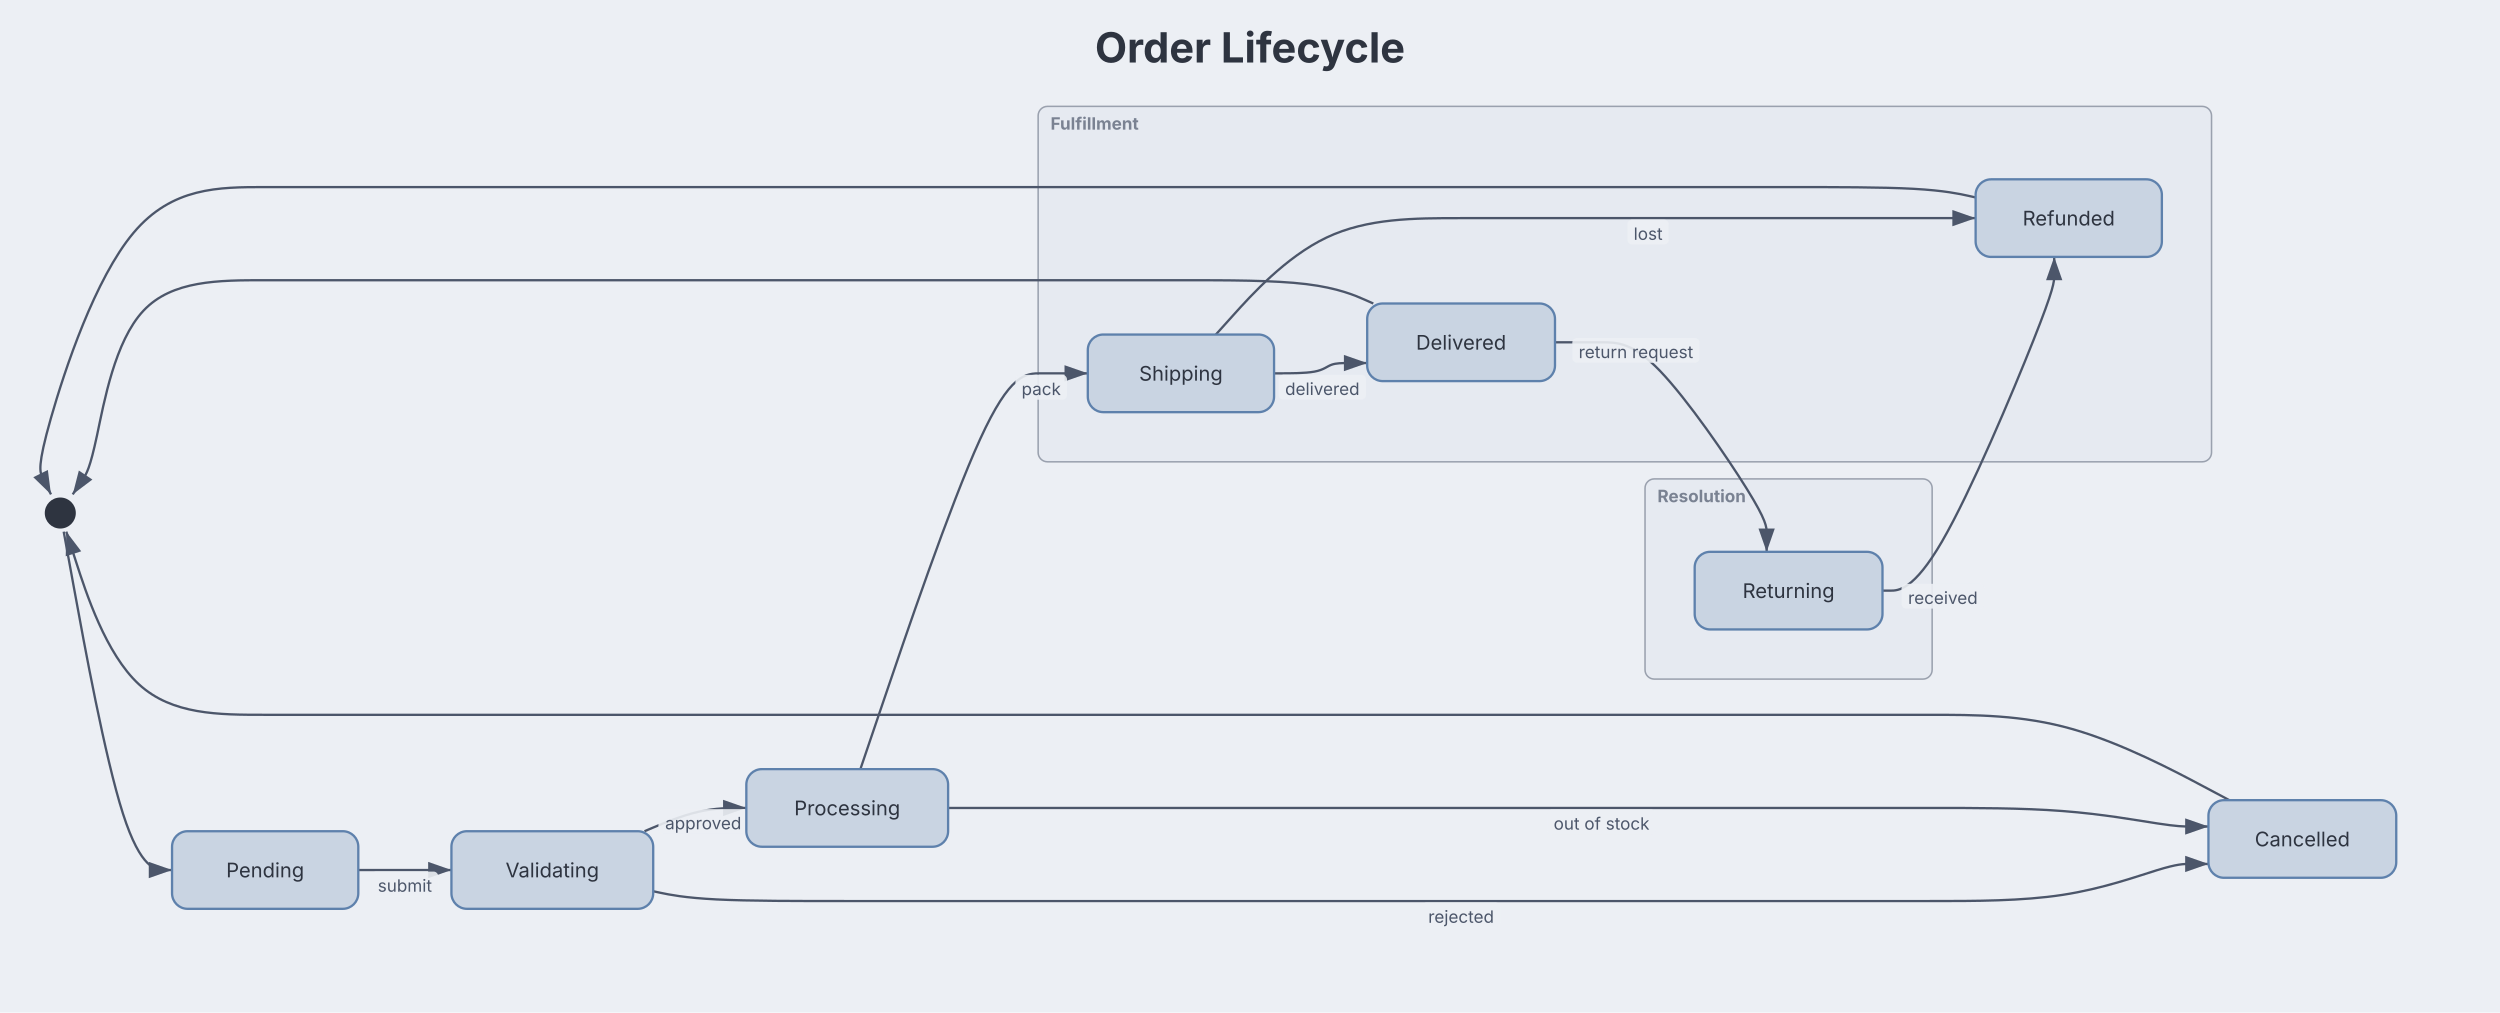
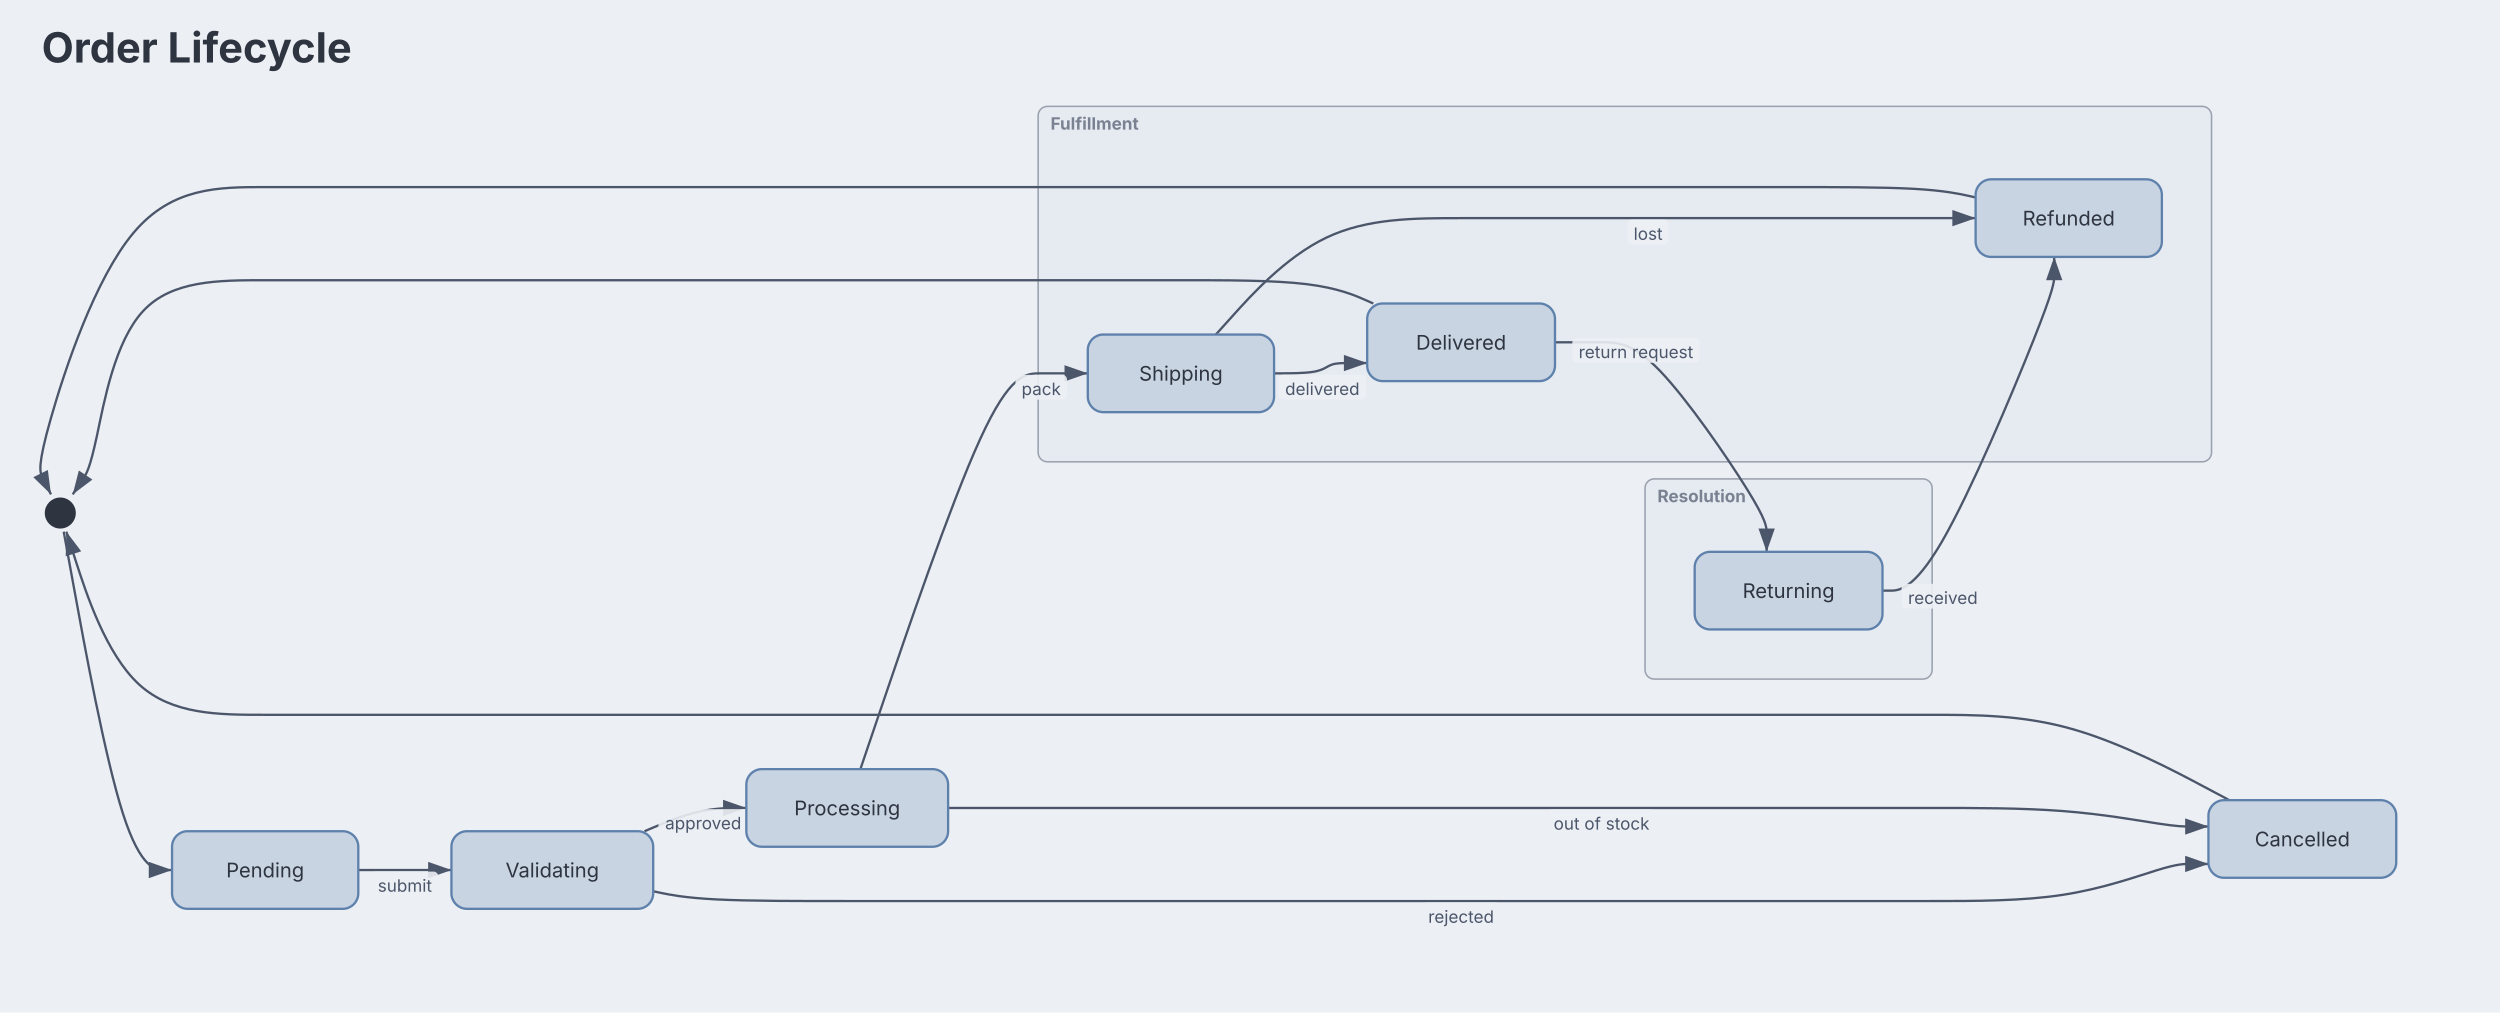
<svg xmlns="http://www.w3.org/2000/svg" aria-describedby="dgmo-desc-f90bc583" role="img" aria-label="Order Lifecycle — State diagram" data-dgmo-cue="light" width="1200" height="486.037" viewBox="0 0 1200 486.037" preserveAspectRatio="xMidYMin meet" style="font-family: Inter, system-ui, Avenir, Helvetica, Arial, sans-serif; background: rgb(236, 239, 244);">
  <style>.st-node:hover{filter:saturate(1.4) brightness(1.06)}.st-node{transition:filter .12s ease, opacity .12s ease}@media (hover:hover){svg:has(.st-node[data-node-id="pseudostate:[*]"]:hover) .st-edge-group:not([data-source="pseudostate:[*]"]):not([data-target="pseudostate:[*]"]){opacity:0.4}svg:has(.st-node[data-node-id="state:pending"]:hover) .st-edge-group:not([data-source="state:pending"]):not([data-target="state:pending"]){opacity:0.4}svg:has(.st-node[data-node-id="state:validating"]:hover) .st-edge-group:not([data-source="state:validating"]):not([data-target="state:validating"]){opacity:0.4}svg:has(.st-node[data-node-id="state:processing"]:hover) .st-edge-group:not([data-source="state:processing"]):not([data-target="state:processing"]){opacity:0.4}svg:has(.st-node[data-node-id="state:cancelled"]:hover) .st-edge-group:not([data-source="state:cancelled"]):not([data-target="state:cancelled"]){opacity:0.4}svg:has(.st-node[data-node-id="state:shipping"]:hover) .st-edge-group:not([data-source="state:shipping"]):not([data-target="state:shipping"]){opacity:0.4}svg:has(.st-node[data-node-id="state:delivered"]:hover) .st-edge-group:not([data-source="state:delivered"]):not([data-target="state:delivered"]){opacity:0.4}svg:has(.st-node[data-node-id="state:refunded"]:hover) .st-edge-group:not([data-source="state:refunded"]):not([data-target="state:refunded"]){opacity:0.4}svg:has(.st-node[data-node-id="state:returning"]:hover) .st-edge-group:not([data-source="state:returning"]):not([data-target="state:returning"]){opacity:0.4}}[data-dgmo-cue="light"] [data-node-toggle],[data-dgmo-cue="light"] [data-group-toggle],[data-dgmo-cue="light"] [data-section-toggle],[data-dgmo-cue="light"] [data-note-toggle]{cursor:pointer}[data-dgmo-cue="light"] [data-node-toggle]:hover&gt;rect:first-child,[data-dgmo-cue="light"] [data-group-toggle]:hover&gt;rect:first-child,[data-dgmo-cue="light"] [data-section-toggle]:hover&gt;rect:first-child,[data-dgmo-cue="light"] [data-note-toggle]:hover&gt;rect:first-child,[data-dgmo-cue="light"] [data-node-toggle]:hover&gt;path:first-child,[data-dgmo-cue="light"] [data-group-toggle]:hover&gt;path:first-child,[data-dgmo-cue="light"] [data-section-toggle]:hover&gt;path:first-child,[data-dgmo-cue="light"] [data-note-toggle]:hover&gt;path:first-child{filter:brightness(0.95)}[data-dgmo-cue="light"] [data-node-toggle]:hover&gt;rect[fill=transparent]:first-child,[data-dgmo-cue="light"] [data-group-toggle]:hover&gt;rect[fill=transparent]:first-child,[data-dgmo-cue="light"] [data-section-toggle]:hover&gt;rect[fill=transparent]:first-child,[data-dgmo-cue="light"] [data-note-toggle]:hover&gt;rect[fill=transparent]:first-child{fill:#000;fill-opacity:0.05}[data-dgmo-cue="light"] .dgmo-collapse-bar-preview{transition:opacity 120ms ease-out}[data-dgmo-cue="light"] [data-node-toggle]:hover&gt;.dgmo-collapse-bar-preview,[data-dgmo-cue="light"] [data-group-toggle]:hover&gt;.dgmo-collapse-bar-preview,[data-dgmo-cue="light"] [data-section-toggle]:hover&gt;.dgmo-collapse-bar-preview,[data-dgmo-cue="light"] [data-note-toggle]:hover&gt;.dgmo-collapse-bar-preview{opacity:0.35}[data-dgmo-cue="light"] [data-node-toggle]:focus-visible,[data-dgmo-cue="light"] [data-group-toggle]:focus-visible,[data-dgmo-cue="light"] [data-section-toggle]:focus-visible,[data-dgmo-cue="light"] [data-note-toggle]:focus-visible{outline:2px solid currentColor;outline-offset:2px}@media (prefers-reduced-motion:reduce){[data-dgmo-cue="light"] .dgmo-collapse-bar-preview{transition:none}}</style>
  <rect class="dgmo-canvas-bg" x="0" y="0" width="1200" height="486.037" fill="#eceff4" />
  <defs>
    <marker id="st-arrow" viewBox="0 0 10 7" refX="10" refY="3.5" markerWidth="10" markerHeight="7" orient="auto">
      <polygon points="0,0 10,3.5 0,7" fill="#4c566a" />
    </marker>
  </defs>
-   <text class="chart-title" x="600" y="30" text-anchor="middle" fill="#2e3440" font-size="20" font-weight="bold" style="cursor: default;" data-line-number="1">Order Lifecycle</text>
+   <text class="chart-title" x="20" y="30" text-anchor="start" fill="#2e3440" font-size="20" font-weight="bold" style="cursor: default;" data-line-number="1">Order Lifecycle</text>
  <g transform="translate(20, 60) scale(0.7450225)">
    <g class="st-group-wrapper" data-line-number="12" data-group-id="group:fulfillment" data-group-toggle="group:fulfillment" role="button" aria-expanded="true" aria-label="Collapse group Fulfillment" style="cursor: pointer;">
      <rect x="642" y="-12" width="756" height="229" rx="6" fill="#e6eaf1" stroke="#4c566a" stroke-width="1" stroke-opacity="0.5" class="st-group" />
      <text x="650" y="3" fill="#4c566a" font-size="11" font-weight="bold" opacity="0.7" class="st-group-label">Fulfillment</text>
      <clipPath id="st-group-clip-groupfulfillment">
        <rect x="642" y="-12" width="756" height="229" rx="6" />
      </clipPath>
      <rect x="642" y="213" width="756" height="4" fill="#4c566a" clip-path="url(#st-group-clip-groupfulfillment)" class="state-collapse-bar-preview dgmo-collapse-bar-preview" opacity="0" pointer-events="none" />
    </g>
    <g class="st-group-wrapper" data-line-number="21" data-group-id="group:resolution" data-group-toggle="group:resolution" role="button" aria-expanded="true" aria-label="Collapse group Resolution" style="cursor: pointer;">
      <rect x="1033" y="228" width="185" height="129" rx="6" fill="#e6eaf1" stroke="#4c566a" stroke-width="1" stroke-opacity="0.5" class="st-group" />
      <text x="1041" y="243" fill="#4c566a" font-size="11" font-weight="bold" opacity="0.7" class="st-group-label">Resolution</text>
      <clipPath id="st-group-clip-groupresolution">
        <rect x="1033" y="228" width="185" height="129" rx="6" />
      </clipPath>
      <rect x="1033" y="353" width="185" height="4" fill="#4c566a" clip-path="url(#st-group-clip-groupresolution)" class="state-collapse-bar-preview dgmo-collapse-bar-preview" opacity="0" pointer-events="none" />
    </g>
    <g class="st-edge-group" data-line-number="3" data-source="pseudostate:[*]" data-target="state:pending">
      <path d="M14.191,262L20.826,298.333C27.461,334.667,40.73,407.333,52.365,443.667C64,480,74,480,79,480L84,480" fill="none" stroke="#4c566a" stroke-width="1.5" marker-end="url(#st-arrow)" class="st-edge" />
    </g>
    <g class="st-edge-group" data-line-number="6" data-source="state:pending" data-target="state:validating">
      <path d="M204,480L209,480C214,480,224,480,234,480C244,480,254,480,259,480L264,480" fill="none" stroke="#4c566a" stroke-width="1.5" marker-end="url(#st-arrow)" class="st-edge" />
      <rect x="212.532" y="481" width="42.936" height="16" rx="3" fill="#eceff4" opacity="0.9" class="st-edge-label-bg" />
      <text x="234" y="494" text-anchor="middle" fill="#4c566a" font-size="11" class="st-edge-label">submit</text>
    </g>
    <g class="st-edge-group" data-line-number="9" data-source="state:validating" data-target="state:processing">
      <path d="M388.375,455L394.313,452.5C400.25,450,412.125,445,423.063,442.5C434,440,444,440,449,440L454,440" fill="none" stroke="#4c566a" stroke-width="1.5" marker-end="url(#st-arrow)" class="st-edge" />
      <rect x="397.374" y="440.749" width="57.709" height="16" rx="3" fill="#eceff4" opacity="0.9" class="st-edge-label-bg" />
      <text x="426.228" y="453.749" text-anchor="middle" fill="#4c566a" font-size="11" class="st-edge-label">approved</text>
    </g>
    <g class="st-edge-group" data-line-number="10" data-source="state:validating" data-target="state:cancelled">
      <path d="M394,493.684L399,494.737C404,495.789,414,497.895,434.833,498.947C455.667,500,487.333,500,519,500C550.667,500,582.333,500,603.167,500C624,500,634,500,654,500C674,500,704,500,734,500C764,500,794,500,824.083,500C854.167,500,884.333,500,914.5,500C944.667,500,974.833,500,994.917,500C1015,500,1025,500,1045.083,500C1065.167,500,1095.333,500,1125.5,500C1155.667,500,1185.833,500,1215.917,500C1246,500,1276,500,1302,496.013C1328,492.027,1350,484.053,1363,480.066C1376,476.08,1380,476.08,1384,476.08C1388,476.08,1392,476.08,1394,476.08L1396,476.08" fill="none" stroke="#4c566a" stroke-width="1.5" marker-end="url(#st-arrow)" class="st-edge" />
      <rect x="889.177" y="501" width="50.647" height="16" rx="3" fill="#eceff4" opacity="0.9" class="st-edge-label-bg" />
      <text x="914.5" y="514" text-anchor="middle" fill="#4c566a" font-size="11" class="st-edge-label">rejected</text>
    </g>
    <g class="st-edge-group" data-line-number="14" data-source="state:processing" data-target="state:shipping">
      <path d="M527.482,415L541.902,372.5C556.321,330,585.161,245,604.58,202.5C624,160,634,160,644,160C654,160,664,160,669,160L674,160" fill="none" stroke="#4c566a" stroke-width="1.5" marker-end="url(#st-arrow)" class="st-edge" />
      <rect x="627.383" y="161" width="33.234" height="16" rx="3" fill="#eceff4" opacity="0.9" class="st-edge-label-bg" />
      <text x="644" y="174" text-anchor="middle" fill="#4c566a" font-size="11" class="st-edge-label">pack</text>
    </g>
    <g class="st-edge-group" data-line-number="15" data-source="state:processing" data-target="state:cancelled">
      <path d="M584,440L589,440C594,440,604,440,614,440C624,440,634,440,654,440C674,440,704,440,734,440C764,440,794,440,824.083,440C854.167,440,884.333,440,914.5,440C944.667,440,974.833,440,994.917,440C1015,440,1025,440,1045.083,440C1065.167,440,1095.333,440,1125.5,440C1155.667,440,1185.833,440,1215.917,440C1246,440,1276,440,1302,441.993C1328,443.987,1350,447.973,1363,449.967C1376,451.96,1380,451.96,1384,451.96C1388,451.96,1392,451.96,1394,451.96L1396,451.96" fill="none" stroke="#4c566a" stroke-width="1.5" marker-end="url(#st-arrow)" class="st-edge" />
      <rect x="970.062" y="441" width="69.875" height="16" rx="3" fill="#eceff4" opacity="0.9" class="st-edge-label-bg" />
      <text x="1005" y="454" text-anchor="middle" fill="#4c566a" font-size="11" class="st-edge-label">out of stock</text>
    </g>
    <g class="st-edge-group" data-line-number="18" data-source="state:shipping" data-target="state:delivered">
      <path d="M794,160L799,160C804,160,814,160,820,158.895C826,157.79,828,155.58,831,154.475C834,153.37,838,153.37,842,153.37C846,153.37,850,153.37,852,153.37L854,153.37" fill="none" stroke="#4c566a" stroke-width="1.5" marker-end="url(#st-arrow)" class="st-edge" />
      <rect x="796.926" y="160.94" width="56.345" height="16" rx="3" fill="#eceff4" opacity="0.9" class="st-edge-label-bg" />
      <text x="825.098" y="173.94" text-anchor="middle" fill="#4c566a" font-size="11" class="st-edge-label">delivered</text>
    </g>
    <g class="st-edge-group" data-line-number="19" data-source="state:shipping" data-target="state:refunded">
      <path d="M756.5,135L767.75,122.5C779,110,801.5,85,827.833,72.5C854.167,60,884.333,60,914.5,60C944.667,60,974.833,60,994.917,60C1015,60,1025,60,1045.083,60C1065.167,60,1095.333,60,1125.5,60C1155.667,60,1185.833,60,1205.917,60C1226,60,1236,60,1241,60L1246,60" fill="none" stroke="#4c566a" stroke-width="1.5" marker-end="url(#st-arrow)" class="st-edge" />
      <rect x="1021.667" y="61" width="26.667" height="16" rx="3" fill="#eceff4" opacity="0.9" class="st-edge-label-bg" />
      <text x="1035" y="74" text-anchor="middle" fill="#4c566a" font-size="11" class="st-edge-label">lost</text>
    </g>
    <g class="st-edge-group" data-line-number="23" data-source="state:delivered" data-target="state:returning">
      <path d="M975,140L980,140C985,140,995,140,1005,140C1015,140,1025,140,1042.727,158.5C1060.453,177,1085.906,214,1098.633,234.5C1111.359,255,1111.359,259,1111.359,263C1111.359,267,1111.359,271,1111.359,273L1111.359,275" fill="none" stroke="#4c566a" stroke-width="1.5" marker-end="url(#st-arrow)" class="st-edge" />
      <rect x="986.157" y="137.189" width="81.975" height="16" rx="3" fill="#eceff4" opacity="0.9" class="st-edge-label-bg" />
      <text x="1027.145" y="150.189" text-anchor="middle" fill="#4c566a" font-size="11" class="st-edge-label">return request</text>
    </g>
    <g class="st-edge-group" data-line-number="26" data-source="state:returning" data-target="state:refunded">
      <path d="M1186,300L1191,300C1196,300,1206,300,1224.438,268.167C1242.875,236.333,1269.75,172.667,1283.188,138.833C1296.625,105,1296.625,101,1296.625,97C1296.625,93,1296.625,89,1296.625,87L1296.625,85" fill="none" stroke="#4c566a" stroke-width="1.5" marker-end="url(#st-arrow)" class="st-edge" />
      <rect x="1198.276" y="295.575" width="53.232" height="16" rx="3" fill="#eceff4" opacity="0.9" class="st-edge-label-bg" />
      <text x="1224.892" y="308.575" text-anchor="middle" fill="#4c566a" font-size="11" class="st-edge-label">received</text>
    </g>
    <g class="st-edge-group" data-line-number="28" data-source="state:cancelled" data-target="pseudostate:[*]">
      <path d="M1409.469,435L1392.224,425.833C1374.979,416.667,1340.49,398.333,1308.245,389.167C1276,380,1246,380,1215.917,380C1185.833,380,1155.667,380,1125.5,380C1095.333,380,1065.167,380,1045.083,380C1025,380,1015,380,994.917,380C974.833,380,944.667,380,914.5,380C884.333,380,854.167,380,824.083,380C794,380,764,380,734,380C704,380,674,380,654,380C634,380,624,380,603.167,380C582.333,380,550.667,380,519,380C487.333,380,455.667,380,424,380C392.333,380,360.667,380,329,380C297.333,380,265.667,380,234.833,380C204,380,174,380,144,380C114,380,84,380,62.646,360.333C41.292,340.667,28.585,301.333,22.231,281.667L15.877,262" fill="none" stroke="#4c566a" stroke-width="1.5" marker-end="url(#st-arrow)" class="st-edge" />
    </g>
    <g class="st-edge-group" data-line-number="29" data-source="state:refunded" data-target="pseudostate:[*]">
      <path d="M1246,46.667L1241,45.556C1236,44.444,1226,42.222,1205.917,41.111C1185.833,40,1155.667,40,1125.5,40C1095.333,40,1065.167,40,1045.083,40C1025,40,1015,40,994.917,40C974.833,40,944.667,40,914.5,40C884.333,40,854.167,40,824.083,40C794,40,764,40,734,40C704,40,674,40,654,40C634,40,624,40,603.167,40C582.333,40,550.667,40,519,40C487.333,40,455.667,40,424,40C392.333,40,360.667,40,329,40C297.333,40,265.667,40,234.833,40C204,40,174,40,144,40C114,40,84,40,59.211,69.422C34.422,98.845,14.845,157.689,5.95,188.9C-2.944,220.111,-1.155,223.689,0.633,227.267C2.422,230.845,4.211,234.422,5.106,236.211L6,238" fill="none" stroke="#4c566a" stroke-width="1.5" marker-end="url(#st-arrow)" class="st-edge" />
    </g>
    <g class="st-edge-group" data-line-number="30" data-source="state:delivered" data-target="pseudostate:[*]">
      <path d="M857.938,115L852.281,112.5C846.625,110,835.313,105,814.656,102.5C794,100,764,100,734,100C704,100,674,100,654,100C634,100,624,100,603.167,100C582.333,100,550.667,100,519,100C487.333,100,455.667,100,424,100C392.333,100,360.667,100,329,100C297.333,100,265.667,100,234.833,100C204,100,174,100,144,100C114,100,84,100,65.552,119.672C47.104,139.344,40.209,178.687,35.651,200.023C31.094,221.359,28.875,224.687,26.656,228.015C24.438,231.344,22.219,234.672,21.109,236.336L20,238" fill="none" stroke="#4c566a" stroke-width="1.5" marker-end="url(#st-arrow)" class="st-edge" />
    </g>
    <g transform="translate(12, 250)" class="st-node" data-line-number="3" data-node-id="pseudostate:[*]" style="cursor: pointer;">
      <circle cx="0" cy="0" r="10" fill="#2e3440" stroke="none" />
    </g>
    <g transform="translate(144, 480)" class="st-node" data-line-number="5" data-node-id="state:pending" style="cursor: pointer;">
      <rect x="-60" y="-25" width="120" height="50" rx="10" ry="10" fill="#c9d4e2" stroke="#5e81ac" stroke-width="1.5" />
      <text x="0" y="0" text-anchor="middle" dominant-baseline="central" fill="#2e3440" font-size="13">Pending</text>
    </g>
    <g transform="translate(329, 480)" class="st-node" data-line-number="8" data-node-id="state:validating" style="cursor: pointer;">
      <rect x="-65" y="-25" width="130" height="50" rx="10" ry="10" fill="#c9d4e2" stroke="#5e81ac" stroke-width="1.5" />
      <text x="0" y="0" text-anchor="middle" dominant-baseline="central" fill="#2e3440" font-size="13">Validating</text>
    </g>
    <g transform="translate(519, 440)" class="st-node" data-line-number="13" data-node-id="state:processing" style="cursor: pointer;">
      <rect x="-65" y="-25" width="130" height="50" rx="10" ry="10" fill="#c9d4e2" stroke="#5e81ac" stroke-width="1.5" />
      <text x="0" y="0" text-anchor="middle" dominant-baseline="central" fill="#2e3440" font-size="13">Processing</text>
    </g>
    <g transform="translate(1456.5, 460)" class="st-node" data-line-number="10" data-node-id="state:cancelled" style="cursor: pointer;">
      <rect x="-60.5" y="-25" width="121" height="50" rx="10" ry="10" fill="#c9d4e2" stroke="#5e81ac" stroke-width="1.5" />
      <text x="0" y="0" text-anchor="middle" dominant-baseline="central" fill="#2e3440" font-size="13">Cancelled</text>
    </g>
    <g transform="translate(734, 160)" class="st-node" data-line-number="17" data-node-id="state:shipping" style="cursor: pointer;">
      <rect x="-60" y="-25" width="120" height="50" rx="10" ry="10" fill="#c9d4e2" stroke="#5e81ac" stroke-width="1.5" />
      <text x="0" y="0" text-anchor="middle" dominant-baseline="central" fill="#2e3440" font-size="13">Shipping</text>
    </g>
    <g transform="translate(914.5, 140)" class="st-node" data-line-number="22" data-node-id="state:delivered" style="cursor: pointer;">
      <rect x="-60.5" y="-25" width="121" height="50" rx="10" ry="10" fill="#c9d4e2" stroke="#5e81ac" stroke-width="1.5" />
      <text x="0" y="0" text-anchor="middle" dominant-baseline="central" fill="#2e3440" font-size="13">Delivered</text>
    </g>
    <g transform="translate(1306, 60)" class="st-node" data-line-number="19" data-node-id="state:refunded" style="cursor: pointer;">
      <rect x="-60" y="-25" width="120" height="50" rx="10" ry="10" fill="#c9d4e2" stroke="#5e81ac" stroke-width="1.5" />
      <text x="0" y="0" text-anchor="middle" dominant-baseline="central" fill="#2e3440" font-size="13">Refunded</text>
    </g>
    <g transform="translate(1125.5, 300)" class="st-node" data-line-number="25" data-node-id="state:returning" style="cursor: pointer;">
      <rect x="-60.5" y="-25" width="121" height="50" rx="10" ry="10" fill="#c9d4e2" stroke="#5e81ac" stroke-width="1.5" />
      <text x="0" y="0" text-anchor="middle" dominant-baseline="central" fill="#2e3440" font-size="13">Returning</text>
    </g>
  </g>
</svg>
